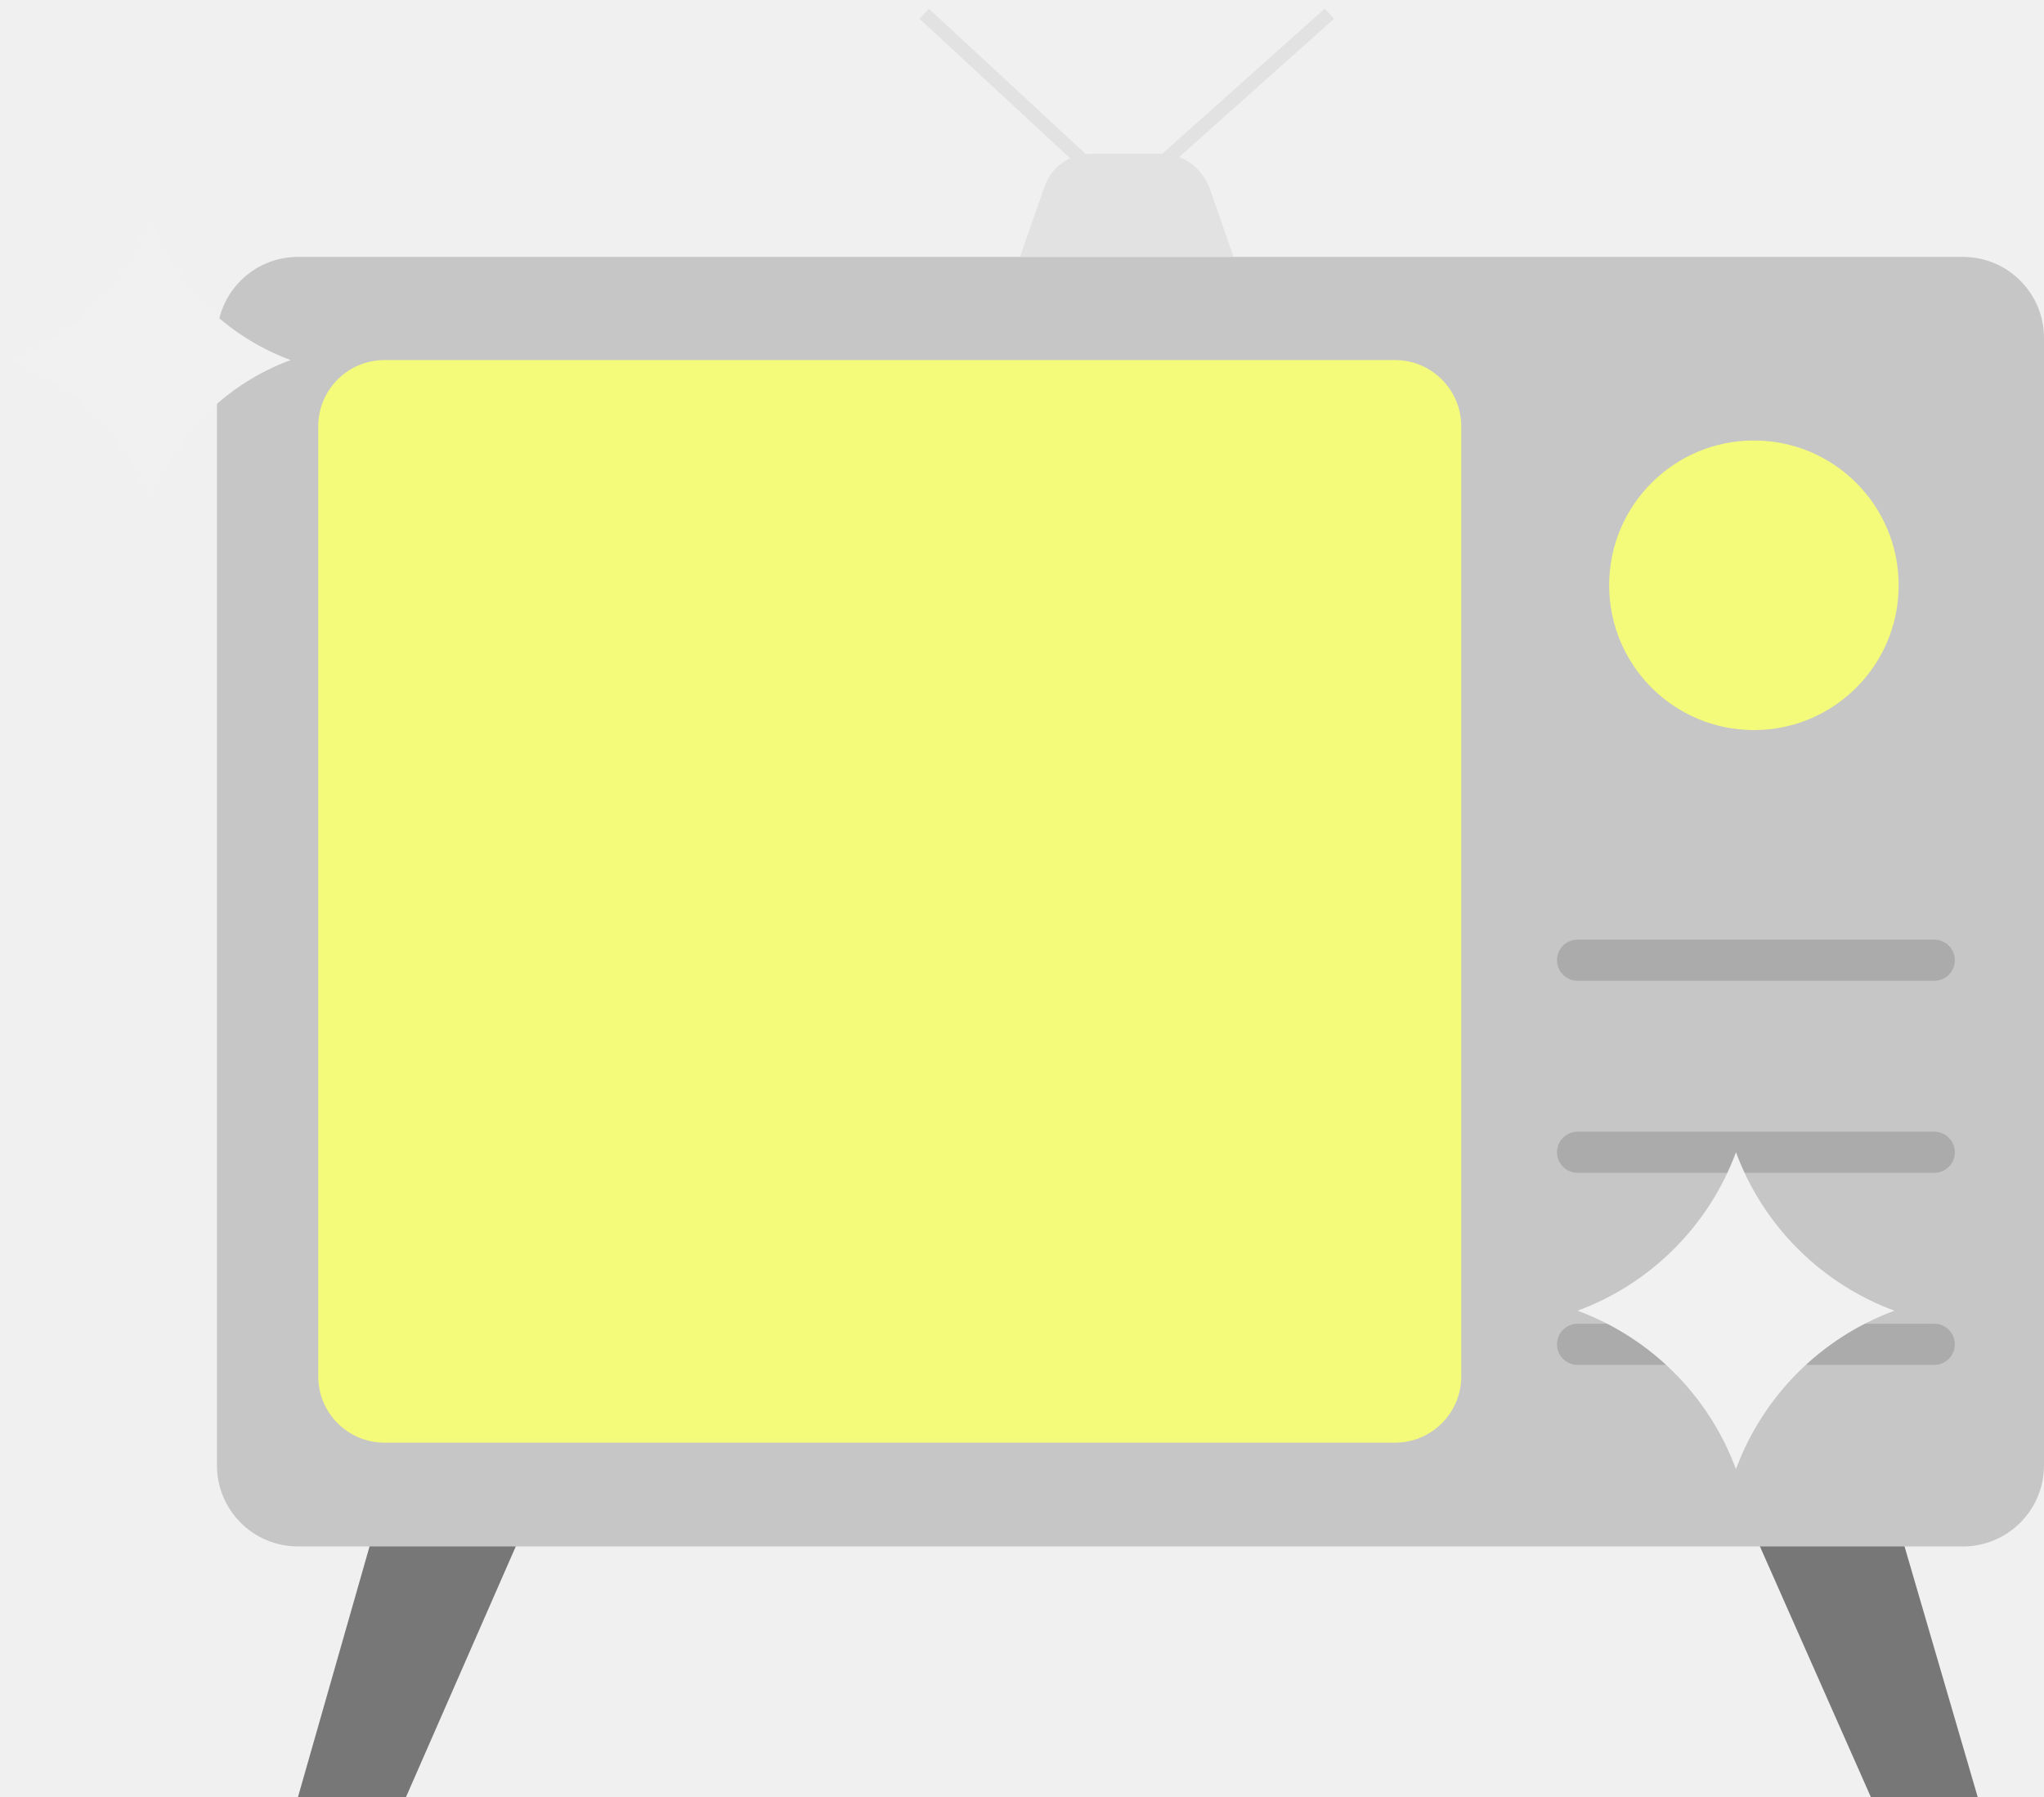
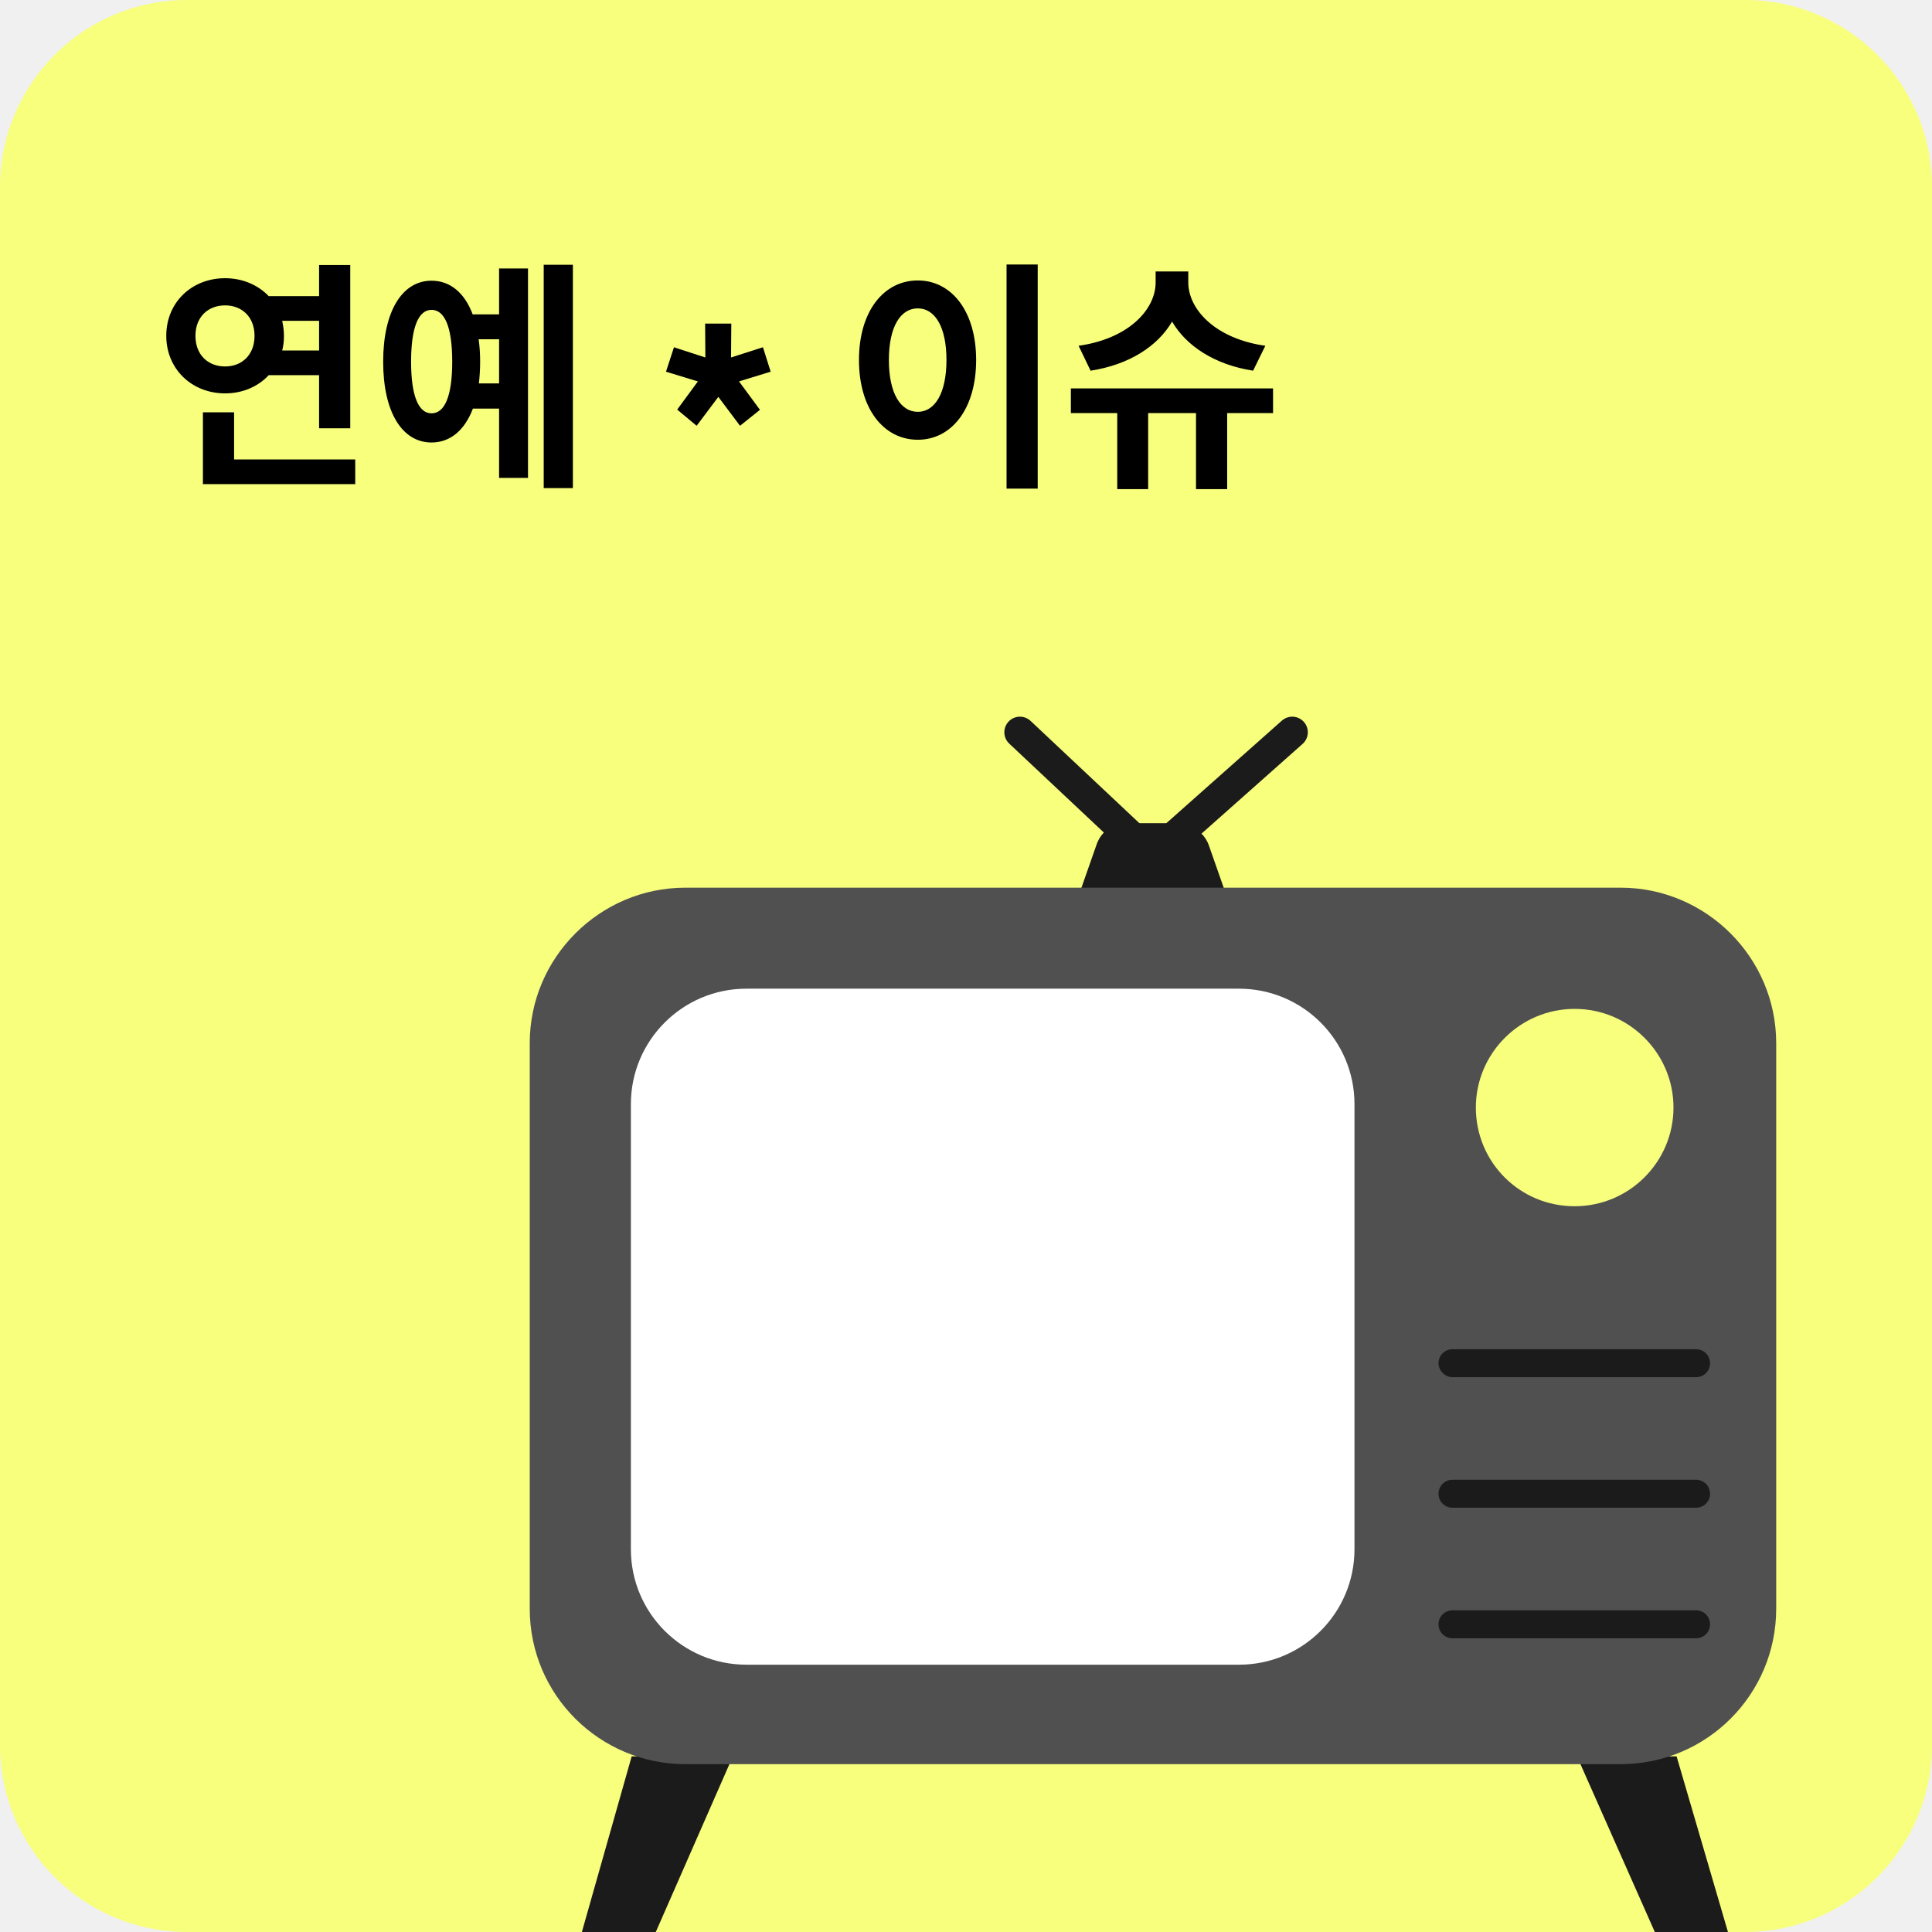
- <svg xmlns="http://www.w3.org/2000/svg" width="current" height="current" viewBox="0 0 149 131" fill="none">
-   <path d="M21.722 131H29.598L37.833 112.198H27.092L21.722 131Z" fill="#777777" />
-   <path d="M144.166 131H136.376L128.055 112.198H138.677L144.166 131Z" fill="#777777" />
-   <path d="M143.092 18.727H21.722C18.459 18.727 15.815 21.372 15.815 24.636V106.826C15.815 110.089 18.459 112.735 21.722 112.735H143.092C146.355 112.735 149 110.089 149 106.826V24.636C149 21.372 146.355 18.727 143.092 18.727Z" fill="#C6C6C6" />
-   <path d="M101.688 26.248H28.032C25.362 26.248 23.198 28.413 23.198 31.083V100.335C23.198 103.005 25.362 105.17 28.032 105.17H101.688C104.358 105.17 106.522 103.005 106.522 100.335V31.083C106.522 28.413 104.358 26.248 101.688 26.248Z" fill="#F4FB7A" />
-   <path d="M127.853 53.222C133.681 53.222 138.406 48.497 138.406 42.667C138.406 36.837 133.681 32.111 127.853 32.111C122.025 32.111 117.301 36.837 117.301 42.667C117.301 48.497 122.025 53.222 127.853 53.222Z" fill="#F4FB7A" />
-   <path fill-rule="evenodd" clip-rule="evenodd" d="M113.5 70C113.5 69.172 114.172 68.5 115 68.5H141C141.828 68.5 142.5 69.172 142.5 70C142.5 70.828 141.828 71.5 141 71.5H115C114.172 71.5 113.5 70.828 113.5 70Z" fill="#ABABAB" />
-   <path fill-rule="evenodd" clip-rule="evenodd" d="M113.5 84C113.5 83.172 114.172 82.5 115 82.5H141C141.828 82.5 142.5 83.172 142.5 84C142.5 84.828 141.828 85.5 141 85.5H115C114.172 85.5 113.5 84.828 113.5 84Z" fill="#ABABAB" />
-   <path fill-rule="evenodd" clip-rule="evenodd" d="M113.5 98C113.5 97.172 114.172 96.5 115 96.5H141C141.828 96.5 142.5 97.172 142.5 98C142.5 98.828 141.828 99.5 141 99.5H115C114.172 99.5 113.5 98.828 113.5 98Z" fill="#ABABAB" />
-   <path d="M67.37 1L81.87 14.43" stroke="#E2E2E2" stroke-miterlimit="10" />
-   <path d="M96.907 1L81.87 14.43" stroke="#E2E2E2" stroke-miterlimit="10" />
-   <path d="M89.926 18.728H74.352L76.102 13.714C76.626 12.102 78.026 11.207 79.601 11.207H84.676C86.251 11.207 87.651 12.281 88.176 13.714L89.926 18.728Z" fill="#E2E2E2" />
-   <path d="M10.981 16.041V16.041C12.73 20.769 16.457 24.498 21.185 26.248V26.248V26.248C16.457 27.997 12.73 31.727 10.981 36.454V36.454V36.454C9.232 31.727 5.505 27.997 0.777 26.248V26.248V26.248C5.505 24.498 9.232 20.769 10.981 16.041V16.041Z" fill="#F1F1F1" />
-   <path d="M126.546 84V84C128.525 89.35 132.743 93.57 138.093 95.55V95.55V95.55C132.743 97.53 128.525 101.75 126.546 107.099V107.099V107.099C124.567 101.75 120.349 97.53 115 95.55V95.55V95.55C120.349 93.57 124.567 89.35 126.546 84V84Z" fill="#F1F1F1" />
+ <svg xmlns="http://www.w3.org/2000/svg" width="248" height="248" viewBox="0 0 248 248" fill="none">
+   <rect width="248" height="248" rx="24" fill="#F7FF7D" />
+   <path fill-rule="evenodd" clip-rule="evenodd" d="M152.495 105.867C153.793 106.365 154.792 107.363 155.191 108.56L157.289 114.544H138.612L140.709 108.56C141.109 107.263 142.008 106.365 143.106 105.966L129.923 93.798L130.622 93L144.305 105.667C144.505 105.667 144.704 105.667 144.904 105.667H150.997C151.096 105.667 151.096 105.667 151.196 105.667L165.379 93L166.078 93.798L152.495 105.867Z" fill="#1B1B1B" />
+   <path d="M130.921 93.997L147.9 109.956L165.877 93.997" stroke="#1B1B1B" stroke-width="4" stroke-linecap="round" stroke-linejoin="round" />
+   <path d="M74.692 248H84.18L94.068 225.458H81.084L74.692 248Z" fill="#1B1B1B" />
+   <path d="M221.808 248H212.42L202.433 225.458H215.217L221.808 248Z" fill="#1B1B1B" />
+   <path d="M208.025 113.946H87.975C76.989 113.946 68 122.923 68 133.895V206.507C68 217.578 76.989 226.455 87.975 226.455H208.025C219.111 226.455 228 217.479 228 206.507V133.895C228 122.923 219.011 113.946 208.025 113.946Z" fill="#505050" />
+   <path d="M159.044 126.912H95.806C87.625 126.912 80.983 133.55 80.983 141.727V198.872C80.983 207.05 87.625 213.688 95.806 213.688H159.044C167.226 213.688 173.867 207.05 173.867 198.872V141.727C173.867 133.55 167.226 126.912 159.044 126.912Z" fill="white" />
+   <path d="M202.131 154.839C209.123 154.839 214.816 149.154 214.816 142.172C214.816 135.19 209.123 129.505 202.131 129.505C195.14 129.505 189.447 135.19 189.447 142.172C189.447 149.154 195.04 154.839 202.131 154.839Z" fill="#F7FF7D" />
+   <path fill-rule="evenodd" clip-rule="evenodd" d="M184.653 174.988C184.653 173.99 185.452 173.192 186.451 173.192H217.712C218.711 173.192 219.51 173.99 219.51 174.988C219.51 175.985 218.711 176.783 217.712 176.783H186.451C185.452 176.783 184.653 175.885 184.653 174.988Z" fill="#1B1B1B" />
+   <path fill-rule="evenodd" clip-rule="evenodd" d="M184.653 191.744C184.653 190.746 185.452 189.948 186.451 189.948H217.712C218.711 189.948 219.51 190.746 219.51 191.744C219.51 192.741 218.711 193.539 217.712 193.539H186.451C185.452 193.539 184.653 192.741 184.653 191.744Z" fill="#1B1B1B" />
+   <path fill-rule="evenodd" clip-rule="evenodd" d="M184.653 208.501C184.653 207.504 185.452 206.706 186.451 206.706H217.712C218.711 206.706 219.51 207.504 219.51 208.501C219.51 209.499 218.711 210.297 217.712 210.297H186.451C185.452 210.297 184.653 209.499 184.653 208.501Z" fill="#1B1B1B" />
+   <path d="M40.96 34.016H44.96V54.976H40.96V48.16H34.496C33.12 49.632 31.136 50.496 28.896 50.496C24.64 50.496 21.344 47.392 21.344 43.104C21.344 38.784 24.64 35.712 28.896 35.712C31.136 35.712 33.12 36.576 34.496 38.016H40.96V34.016ZM25.088 43.104C25.088 45.568 26.72 47.04 28.896 47.04C31.04 47.04 32.672 45.568 32.672 43.104C32.672 40.672 31.04 39.2 28.896 39.2C26.72 39.2 25.088 40.672 25.088 43.104ZM26.048 62.144V52.928H30.048V58.976H45.6V62.144H26.048ZM36.224 41.184C36.352 41.792 36.448 42.432 36.448 43.104C36.448 43.776 36.384 44.384 36.224 44.992H40.96V41.184H36.224ZM69.793 33.984H73.537V62.656H69.793V33.984ZM49.185 46.432C49.185 39.968 51.617 36.032 55.393 36.032C57.793 36.032 59.649 37.6 60.673 40.352H64.065V34.464H67.777V61.344H64.065V52.448H60.705C59.649 55.232 57.793 56.8 55.393 56.8C51.617 56.8 49.185 52.896 49.185 46.432ZM52.769 46.432C52.769 50.848 53.729 53.056 55.393 53.056C57.089 53.056 58.049 50.848 58.049 46.432C58.049 41.984 57.089 39.776 55.393 39.776C53.729 39.776 52.769 41.984 52.769 46.432ZM61.441 43.552C61.569 44.448 61.633 45.408 61.633 46.432C61.633 47.424 61.569 48.352 61.473 49.216H64.065V43.552H61.441ZM93.873 41.536L93.841 45.888L97.936 44.576L98.928 47.712L94.865 48.96L97.552 52.608L94.993 54.656L92.209 50.944L89.424 54.656L86.928 52.576L89.585 48.96L85.489 47.712L86.513 44.576L90.544 45.888L90.513 41.536H93.873ZM129.205 33.952H133.205V62.72H129.205V33.952ZM110.261 46.208C110.261 39.936 113.461 36 117.813 36C122.133 36 125.301 39.936 125.301 46.208C125.301 52.512 122.133 56.448 117.813 56.448C113.461 56.448 110.261 52.512 110.261 46.208ZM114.101 46.208C114.101 50.496 115.605 52.864 117.813 52.864C119.989 52.864 121.493 50.496 121.493 46.208C121.493 41.92 119.989 39.584 117.813 39.584C115.605 39.584 114.101 41.92 114.101 46.208ZM137.462 49.856H163.414V53.024H157.526V62.784H153.526V53.024H147.382V62.784H143.414V53.024H137.462V49.856ZM138.454 44.384C144.854 43.488 148.342 39.744 148.342 36.256V34.848H152.534V36.256C152.534 39.712 156.022 43.488 162.422 44.384L160.854 47.584C155.926 46.816 152.278 44.416 150.454 41.28C148.598 44.448 144.95 46.816 139.99 47.584L138.454 44.384Z" fill="black" />
</svg>
